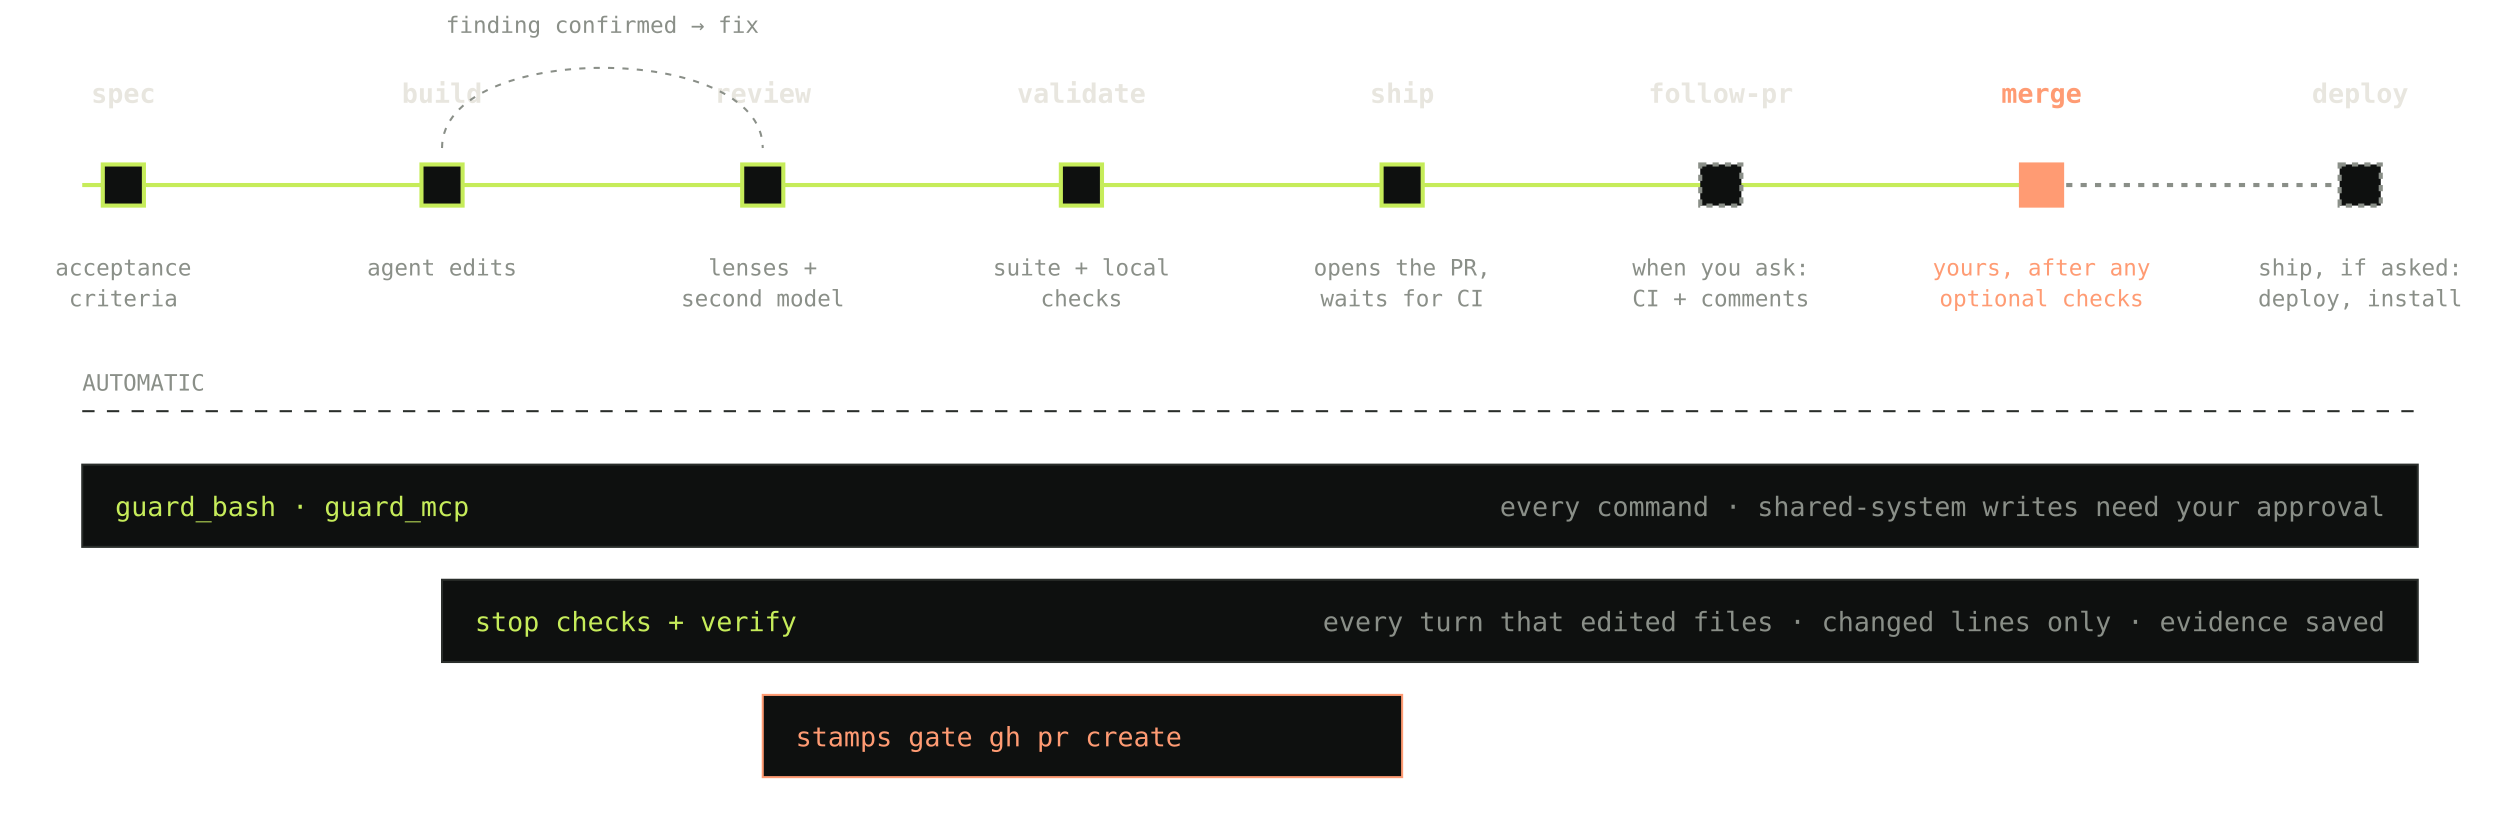
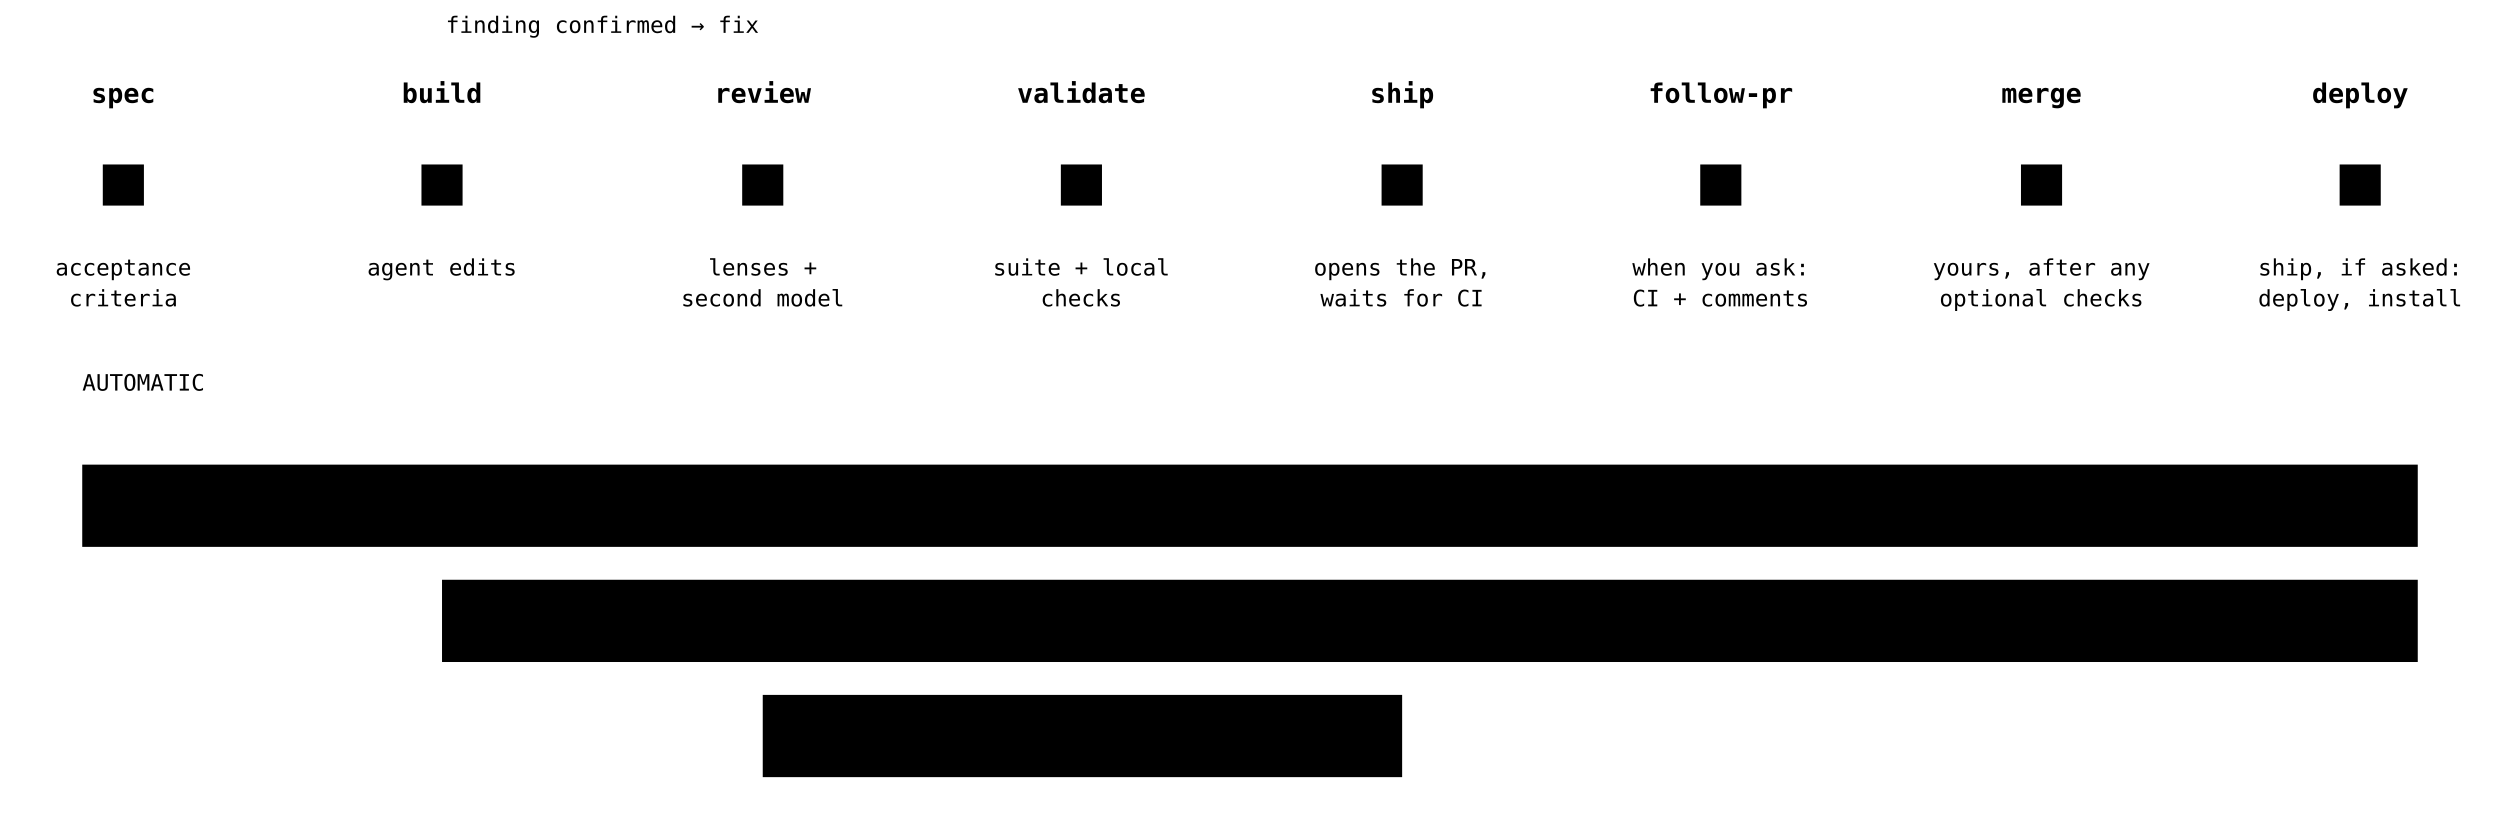
<svg class="only-wide" viewBox="0 0 1216 400" role="img" aria-label="The flow: spec, build, review, validate, ship, which opens the pull request and waits for its CI, follow-pr only when you ask, merge by you after any optional checks (the flow ends here), then the deploy, which ship runs only when you ask. Guards run on every command, checks at every turn, and stamps gate the pull request.">
-   <g font-family="JetBrains Mono, monospace" font-size="13" fill="#E8E6DF">
-     <line x1="40" y1="90" x2="993" y2="90" stroke="#C6EC5A" stroke-width="2" />
-     <line x1="1005" y1="90" x2="1136" y2="90" stroke="#8A8F88" stroke-width="2" stroke-dasharray="3 4" />
+   <g class="fill-text" font-family="JetBrains Mono, monospace" font-size="13">
+     <line class="stroke-accent" x1="40" y1="90" x2="993" y2="90" stroke-width="2" />
+     <line class="stroke-dim" x1="1005" y1="90" x2="1136" y2="90" stroke-width="2" stroke-dasharray="3 4" />
    <g>
-       <rect x="50" y="80" width="20" height="20" fill="#0E100F" stroke="#C6EC5A" stroke-width="2" />
+       <rect class="fill-bg stroke-accent" x="50" y="80" width="20" height="20" stroke-width="2" />
      <text x="60" y="50" text-anchor="middle" font-weight="700">spec</text>
-       <text x="60" y="134" text-anchor="middle" font-size="11" fill="#8A8F88">acceptance</text>
-       <text x="60" y="149" text-anchor="middle" font-size="11" fill="#8A8F88">criteria</text>
+       <text class="fill-dim" x="60" y="134" text-anchor="middle" font-size="11">acceptance</text>
+       <text class="fill-dim" x="60" y="149" text-anchor="middle" font-size="11">criteria</text>
    </g>
    <g>
-       <rect x="205" y="80" width="20" height="20" fill="#0E100F" stroke="#C6EC5A" stroke-width="2" />
+       <rect class="fill-bg stroke-accent" x="205" y="80" width="20" height="20" stroke-width="2" />
      <text x="215" y="50" text-anchor="middle" font-weight="700">build</text>
-       <text x="215" y="134" text-anchor="middle" font-size="11" fill="#8A8F88">agent edits</text>
+       <text class="fill-dim" x="215" y="134" text-anchor="middle" font-size="11">agent edits</text>
    </g>
    <g>
-       <rect x="361" y="80" width="20" height="20" fill="#0E100F" stroke="#C6EC5A" stroke-width="2" />
+       <rect class="fill-bg stroke-accent" x="361" y="80" width="20" height="20" stroke-width="2" />
      <text x="371" y="50" text-anchor="middle" font-weight="700">review</text>
-       <text x="371" y="134" text-anchor="middle" font-size="11" fill="#8A8F88">lenses +</text>
-       <text x="371" y="149" text-anchor="middle" font-size="11" fill="#8A8F88">second model</text>
+       <text class="fill-dim" x="371" y="134" text-anchor="middle" font-size="11">lenses +</text>
+       <text class="fill-dim" x="371" y="149" text-anchor="middle" font-size="11">second model</text>
    </g>
    <g>
-       <rect x="516" y="80" width="20" height="20" fill="#0E100F" stroke="#C6EC5A" stroke-width="2" />
+       <rect class="fill-bg stroke-accent" x="516" y="80" width="20" height="20" stroke-width="2" />
      <text x="526" y="50" text-anchor="middle" font-weight="700">validate</text>
-       <text x="526" y="134" text-anchor="middle" font-size="11" fill="#8A8F88">suite + local</text>
-       <text x="526" y="149" text-anchor="middle" font-size="11" fill="#8A8F88">checks</text>
+       <text class="fill-dim" x="526" y="134" text-anchor="middle" font-size="11">suite + local</text>
+       <text class="fill-dim" x="526" y="149" text-anchor="middle" font-size="11">checks</text>
    </g>
    <g>
-       <rect x="672" y="80" width="20" height="20" fill="#0E100F" stroke="#C6EC5A" stroke-width="2" />
+       <rect class="fill-bg stroke-accent" x="672" y="80" width="20" height="20" stroke-width="2" />
      <text x="682" y="50" text-anchor="middle" font-weight="700">ship</text>
-       <text x="682" y="134" text-anchor="middle" font-size="11" fill="#8A8F88">opens the PR,</text>
-       <text x="682" y="149" text-anchor="middle" font-size="11" fill="#8A8F88">waits for CI</text>
+       <text class="fill-dim" x="682" y="134" text-anchor="middle" font-size="11">opens the PR,</text>
+       <text class="fill-dim" x="682" y="149" text-anchor="middle" font-size="11">waits for CI</text>
    </g>
    <g>
-       <rect x="827" y="80" width="20" height="20" fill="#0E100F" stroke="#8A8F88" stroke-width="2" stroke-dasharray="3 3" />
+       <rect class="fill-bg stroke-dim" x="827" y="80" width="20" height="20" stroke-width="2" stroke-dasharray="3 3" />
      <text x="837" y="50" text-anchor="middle" font-weight="700">follow-pr</text>
-       <text x="837" y="134" text-anchor="middle" font-size="11" fill="#8A8F88">when you ask:</text>
-       <text x="837" y="149" text-anchor="middle" font-size="11" fill="#8A8F88">CI + comments</text>
+       <text class="fill-dim" x="837" y="134" text-anchor="middle" font-size="11">when you ask:</text>
+       <text class="fill-dim" x="837" y="149" text-anchor="middle" font-size="11">CI + comments</text>
    </g>
    <g>
-       <rect x="983" y="80" width="20" height="20" fill="#FF9B73" stroke="#FF9B73" stroke-width="2" />
-       <text x="993" y="50" text-anchor="middle" font-weight="700" fill="#FF9B73">merge</text>
-       <text x="993" y="134" text-anchor="middle" font-size="11" fill="#FF9B73">yours, after any</text>
-       <text x="993" y="149" text-anchor="middle" font-size="11" fill="#FF9B73">optional checks</text>
+       <rect class="fill-human stroke-human" x="983" y="80" width="20" height="20" stroke-width="2" />
+       <text class="fill-human" x="993" y="50" text-anchor="middle" font-weight="700">merge</text>
+       <text class="fill-human" x="993" y="134" text-anchor="middle" font-size="11">yours, after any</text>
+       <text class="fill-human" x="993" y="149" text-anchor="middle" font-size="11">optional checks</text>
    </g>
    <g>
-       <rect x="1138" y="80" width="20" height="20" fill="#0E100F" stroke="#8A8F88" stroke-width="2" stroke-dasharray="3 3" />
+       <rect class="fill-bg stroke-dim" x="1138" y="80" width="20" height="20" stroke-width="2" stroke-dasharray="3 3" />
      <text x="1148" y="50" text-anchor="middle" font-weight="700">deploy</text>
-       <text x="1148" y="134" text-anchor="middle" font-size="11" fill="#8A8F88">ship, if asked:</text>
-       <text x="1148" y="149" text-anchor="middle" font-size="11" fill="#8A8F88">deploy, install</text>
+       <text class="fill-dim" x="1148" y="134" text-anchor="middle" font-size="11">ship, if asked:</text>
+       <text class="fill-dim" x="1148" y="149" text-anchor="middle" font-size="11">deploy, install</text>
    </g>
-     <path d="M215 72 C 215 20, 371 20, 371 72" stroke="#8A8F88" fill="none" stroke-dasharray="3 4" />
-     <text x="293" y="16" text-anchor="middle" font-size="11" fill="#8A8F88">finding confirmed → fix</text>
-     <line x1="40" y1="200" x2="1176" y2="200" stroke="#2A2E2B" stroke-dasharray="6 6" />
-     <text x="40" y="190" font-size="11" fill="#8A8F88">AUTOMATIC</text>
-     <rect x="40" y="226" width="1136" height="40" fill="#0E100F" stroke="#2A2E2B" />
-     <text x="56" y="251" fill="#C6EC5A">guard_bash · guard_mcp</text>
-     <text x="1160" y="251" text-anchor="end" fill="#8A8F88">every command · shared-system writes need your approval</text>
-     <rect x="215" y="282" width="961" height="40" fill="#0E100F" stroke="#2A2E2B" />
-     <text x="231" y="307" fill="#C6EC5A">stop checks + verify</text>
-     <text x="1160" y="307" text-anchor="end" fill="#8A8F88">every turn that edited files · changed lines only · evidence saved</text>
-     <rect x="371" y="338" width="311" height="40" fill="#0E100F" stroke="#FF9B73" />
-     <text x="387" y="363" fill="#FF9B73">stamps gate gh pr create</text>
+     <path class="stroke-dim" d="M215 72 C 215 20, 371 20, 371 72" fill="none" stroke-dasharray="3 4" />
+     <text class="fill-dim" x="293" y="16" text-anchor="middle" font-size="11">finding confirmed → fix</text>
+     <line class="stroke-line" x1="40" y1="200" x2="1176" y2="200" stroke-dasharray="6 6" />
+     <text class="fill-dim" x="40" y="190" font-size="11">AUTOMATIC</text>
+     <rect class="fill-bg stroke-line" x="40" y="226" width="1136" height="40" />
+     <text class="fill-accent" x="56" y="251">guard_bash · guard_mcp</text>
+     <text class="fill-dim" x="1160" y="251" text-anchor="end">every command · shared-system writes need your approval</text>
+     <rect class="fill-bg stroke-line" x="215" y="282" width="961" height="40" />
+     <text class="fill-accent" x="231" y="307">stop checks + verify</text>
+     <text class="fill-dim" x="1160" y="307" text-anchor="end">every turn that edited files · changed lines only · evidence saved</text>
+     <rect class="fill-bg stroke-human" x="371" y="338" width="311" height="40" />
+     <text class="fill-human" x="387" y="363">stamps gate gh pr create</text>
  </g>
</svg>
